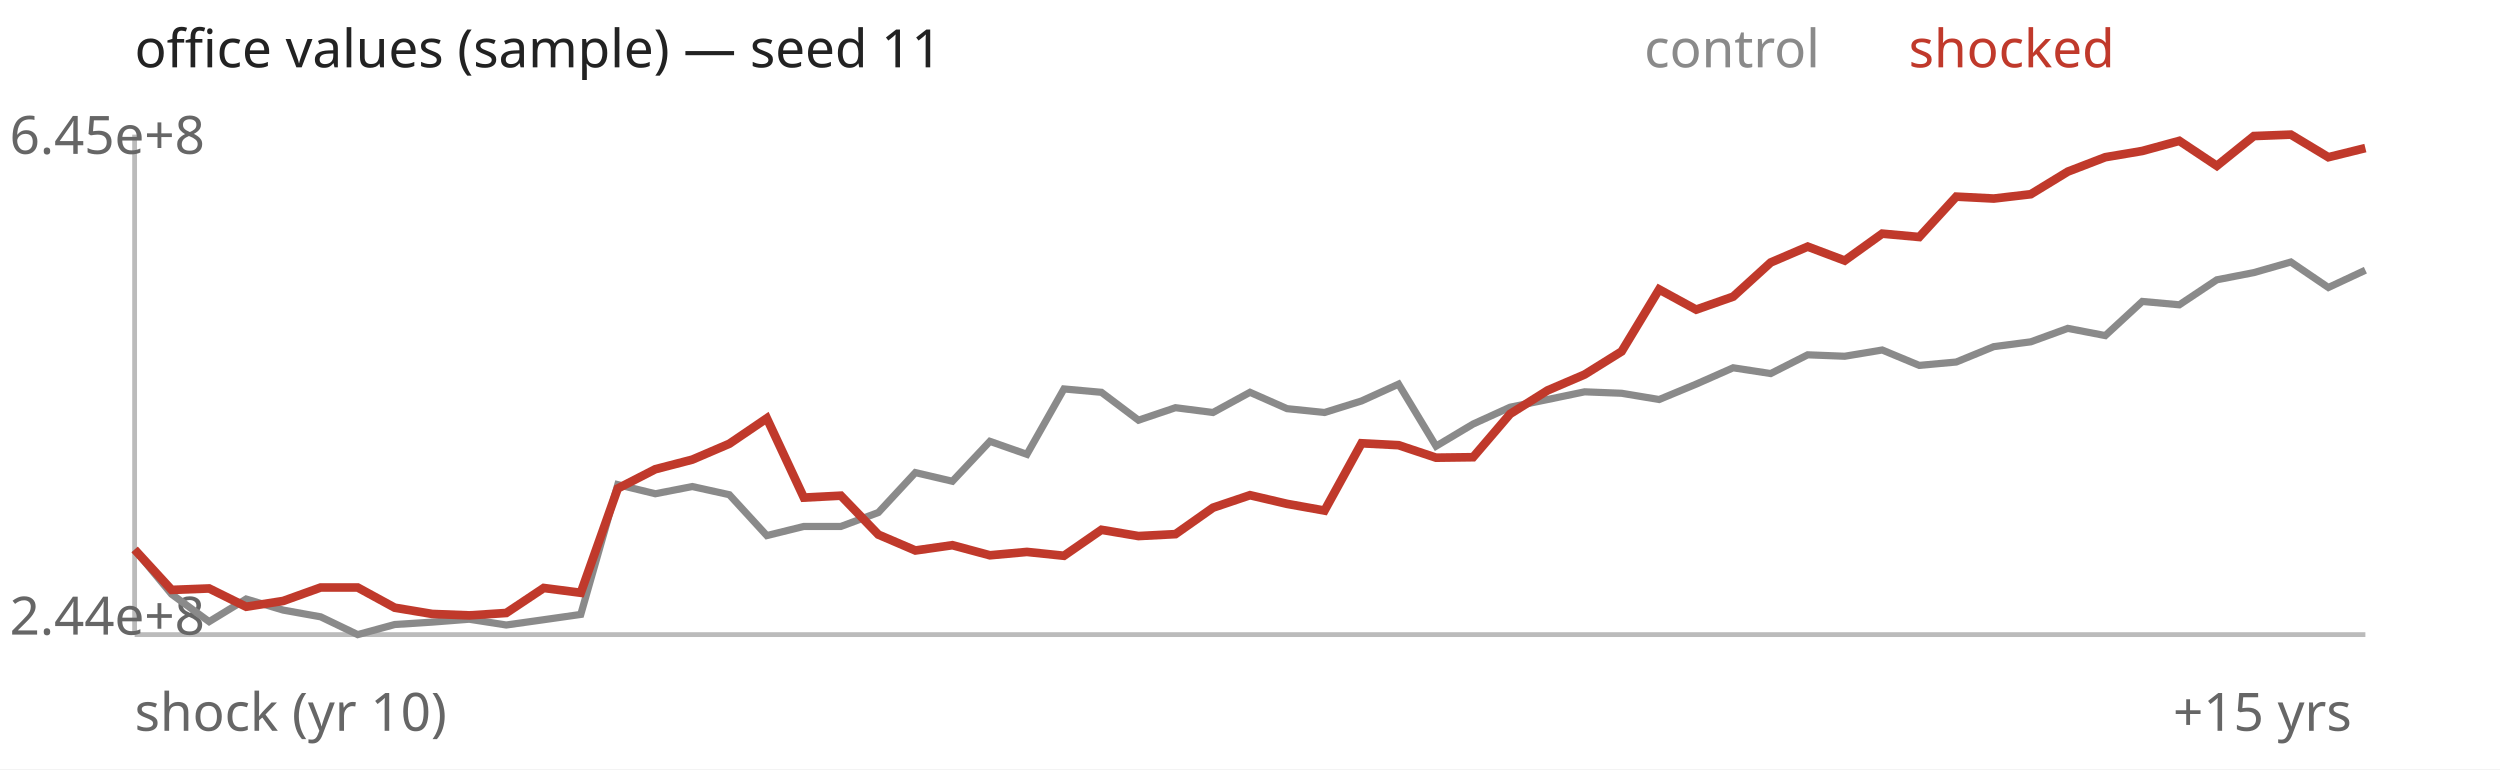
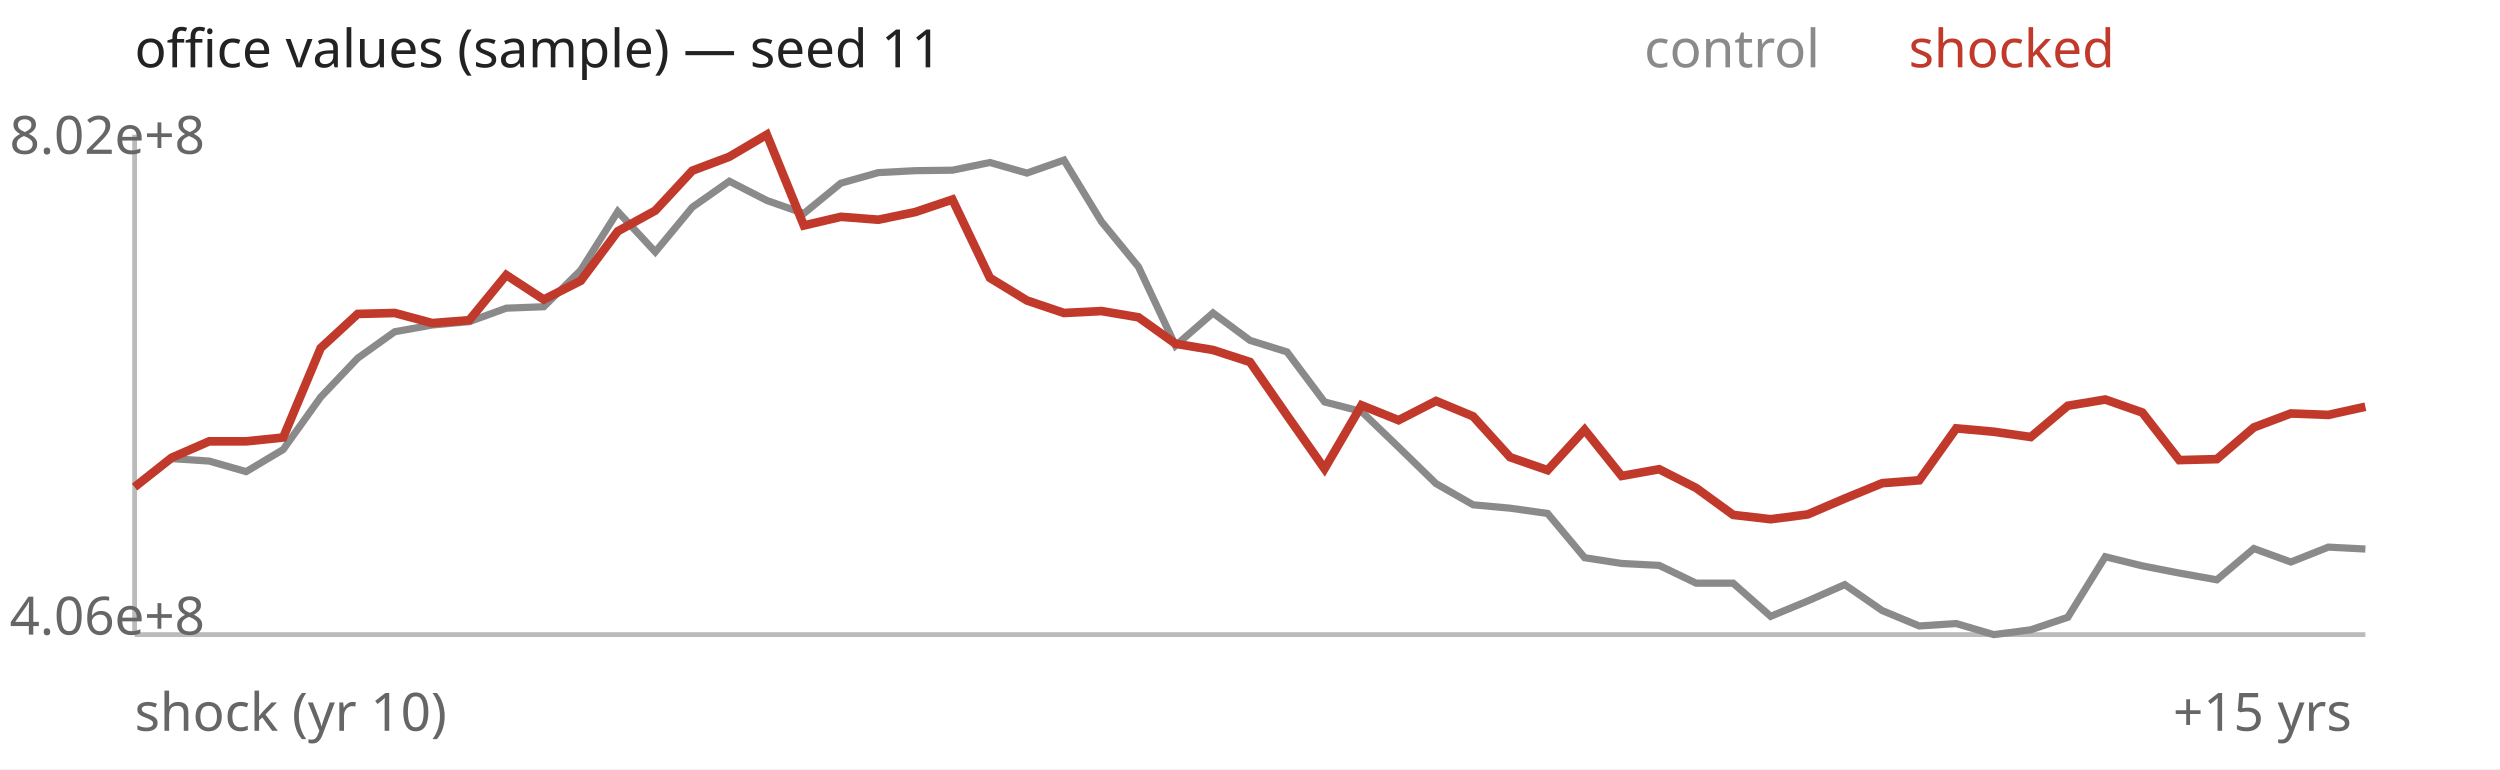
<svg xmlns="http://www.w3.org/2000/svg" width="520" height="160" viewBox="0 0 520 160" font-family="sans-serif" font-size="11">
  <rect width="520" height="160" fill="#fff" />
  <text x="28" y="14" fill="#222">office values (sample) — seed 11</text>
  <line x1="28" y1="132" x2="492" y2="132" stroke="#bbb" />
  <line x1="28" y1="28" x2="28" y2="132" stroke="#bbb" />
-   <text x="2" y="32" fill="#666">6.45e+8</text>
-   <text x="2" y="132" fill="#666">2.44e+8</text>
+   <text x="2" y="32" fill="#666">8.02e+8</text>
+   <text x="2" y="132" fill="#666">4.06e+8</text>
  <text x="28" y="152" fill="#666">shock (yr 10)</text>
  <text x="452" y="152" fill="#666">+15 yrs</text>
-   <polyline fill="none" stroke="#8a8a8a" stroke-width="1.5" points="28.0,114.3 35.7,123.6 43.5,129.3 51.2,124.6 58.9,126.9 66.7,128.3 74.4,132.0 82.1,129.9 89.9,129.4 97.6,128.8 105.3,130.0 113.1,128.9 120.8,127.8 128.5,100.8 136.3,102.7 144.0,101.2 151.7,102.9 159.5,111.4 167.2,109.5 174.9,109.5 182.7,106.6 190.4,98.3 198.1,100.1 205.9,91.8 213.6,94.5 221.3,80.9 229.1,81.6 236.8,87.4 244.5,84.8 252.3,85.8 260.0,81.6 267.7,85.0 275.5,85.8 283.2,83.4 290.9,79.9 298.7,92.8 306.4,88.2 314.1,84.7 321.9,83.1 329.6,81.5 337.3,81.8 345.1,83.1 352.8,79.9 360.5,76.5 368.3,77.7 376.0,73.8 383.7,74.1 391.5,72.8 399.2,76.0 406.9,75.3 414.7,72.1 422.4,71.1 430.1,68.3 437.9,69.8 445.6,62.7 453.3,63.4 461.1,58.2 468.8,56.7 476.5,54.5 484.3,59.8 492.0,56.2" />
-   <polyline fill="none" stroke="#c0392b" stroke-width="1.8" points="28.0,114.3 35.7,122.7 43.5,122.4 51.2,126.2 58.9,125.0 66.7,122.2 74.4,122.2 82.1,126.4 89.9,127.7 97.6,128.0 105.3,127.5 113.1,122.3 120.8,123.3 128.5,101.6 136.3,97.6 144.0,95.6 151.7,92.3 159.5,87.0 167.2,103.5 174.9,103.1 182.7,111.2 190.4,114.5 198.1,113.4 205.9,115.5 213.6,114.8 221.3,115.6 229.1,110.2 236.8,111.5 244.5,111.1 252.3,105.6 260.0,103.0 267.7,104.8 275.5,106.2 283.2,92.2 290.9,92.6 298.7,95.2 306.4,95.1 314.1,86.1 321.9,81.2 329.6,77.9 337.3,73.1 345.1,60.2 352.8,64.4 360.5,61.7 368.3,54.6 376.0,51.3 383.7,54.2 391.5,48.6 399.2,49.3 406.9,40.9 414.7,41.3 422.4,40.4 430.1,35.7 437.9,32.7 445.6,31.4 453.3,29.3 461.1,34.5 468.8,28.3 476.5,28.0 484.3,32.7 492.0,30.8" />
+   <polyline fill="none" stroke="#8a8a8a" stroke-width="1.5" points="28.0,101.3 35.7,95.4 43.5,95.9 51.2,98.1 58.9,93.5 66.7,82.6 74.4,74.5 82.1,69.0 89.9,67.6 97.6,66.9 105.3,64.1 113.1,63.8 120.8,56.2 128.5,44.0 136.3,52.4 144.0,43.1 151.7,37.7 159.5,41.7 167.2,44.4 174.9,38.1 182.7,35.9 190.4,35.5 198.1,35.4 205.9,33.8 213.6,36.0 221.3,33.3 229.1,46.1 236.8,55.5 244.5,71.9 252.3,65.1 260.0,70.8 267.7,73.2 275.5,83.6 283.2,85.6 290.9,93.0 298.7,100.6 306.4,105.0 314.1,105.7 321.9,106.8 329.6,116.0 337.3,117.2 345.1,117.6 352.8,121.3 360.5,121.3 368.3,128.2 376.0,125.0 383.7,121.6 391.5,127.0 399.2,130.2 406.9,129.7 414.7,132.0 422.4,131.0 430.1,128.4 437.9,115.8 445.6,117.7 453.3,119.2 461.1,120.6 468.8,114.1 476.5,116.9 484.3,113.8 492.0,114.2" />
+   <polyline fill="none" stroke="#c0392b" stroke-width="1.8" points="28.0,101.3 35.7,95.2 43.5,91.8 51.2,91.8 58.9,91.0 66.7,72.4 74.4,65.3 82.1,65.1 89.9,67.2 97.6,66.6 105.3,57.2 113.1,62.3 120.8,58.4 128.5,48.1 136.3,43.8 144.0,35.5 151.7,32.6 159.5,28.0 167.2,46.9 174.9,45.1 182.7,45.7 190.4,44.1 198.1,41.5 205.9,57.8 213.6,62.5 221.3,65.1 229.1,64.7 236.8,66.0 244.5,71.5 252.3,72.8 260.0,75.3 267.7,86.4 275.5,97.5 283.2,84.3 290.9,87.4 298.7,83.4 306.4,86.6 314.1,95.1 321.9,97.8 329.6,89.4 337.3,99.0 345.1,97.6 352.8,101.5 360.5,107.1 368.3,108.0 376.0,107.0 383.7,103.7 391.5,100.5 399.2,99.9 406.9,89.1 414.7,89.8 422.4,90.9 430.1,84.4 437.9,83.1 445.6,85.8 453.3,95.7 461.1,95.5 468.8,88.9 476.5,86.0 484.3,86.3 492.0,84.6" />
  <text x="342" y="14" fill="#8a8a8a">control</text>
  <text x="397" y="14" fill="#c0392b">shocked</text>
</svg>
